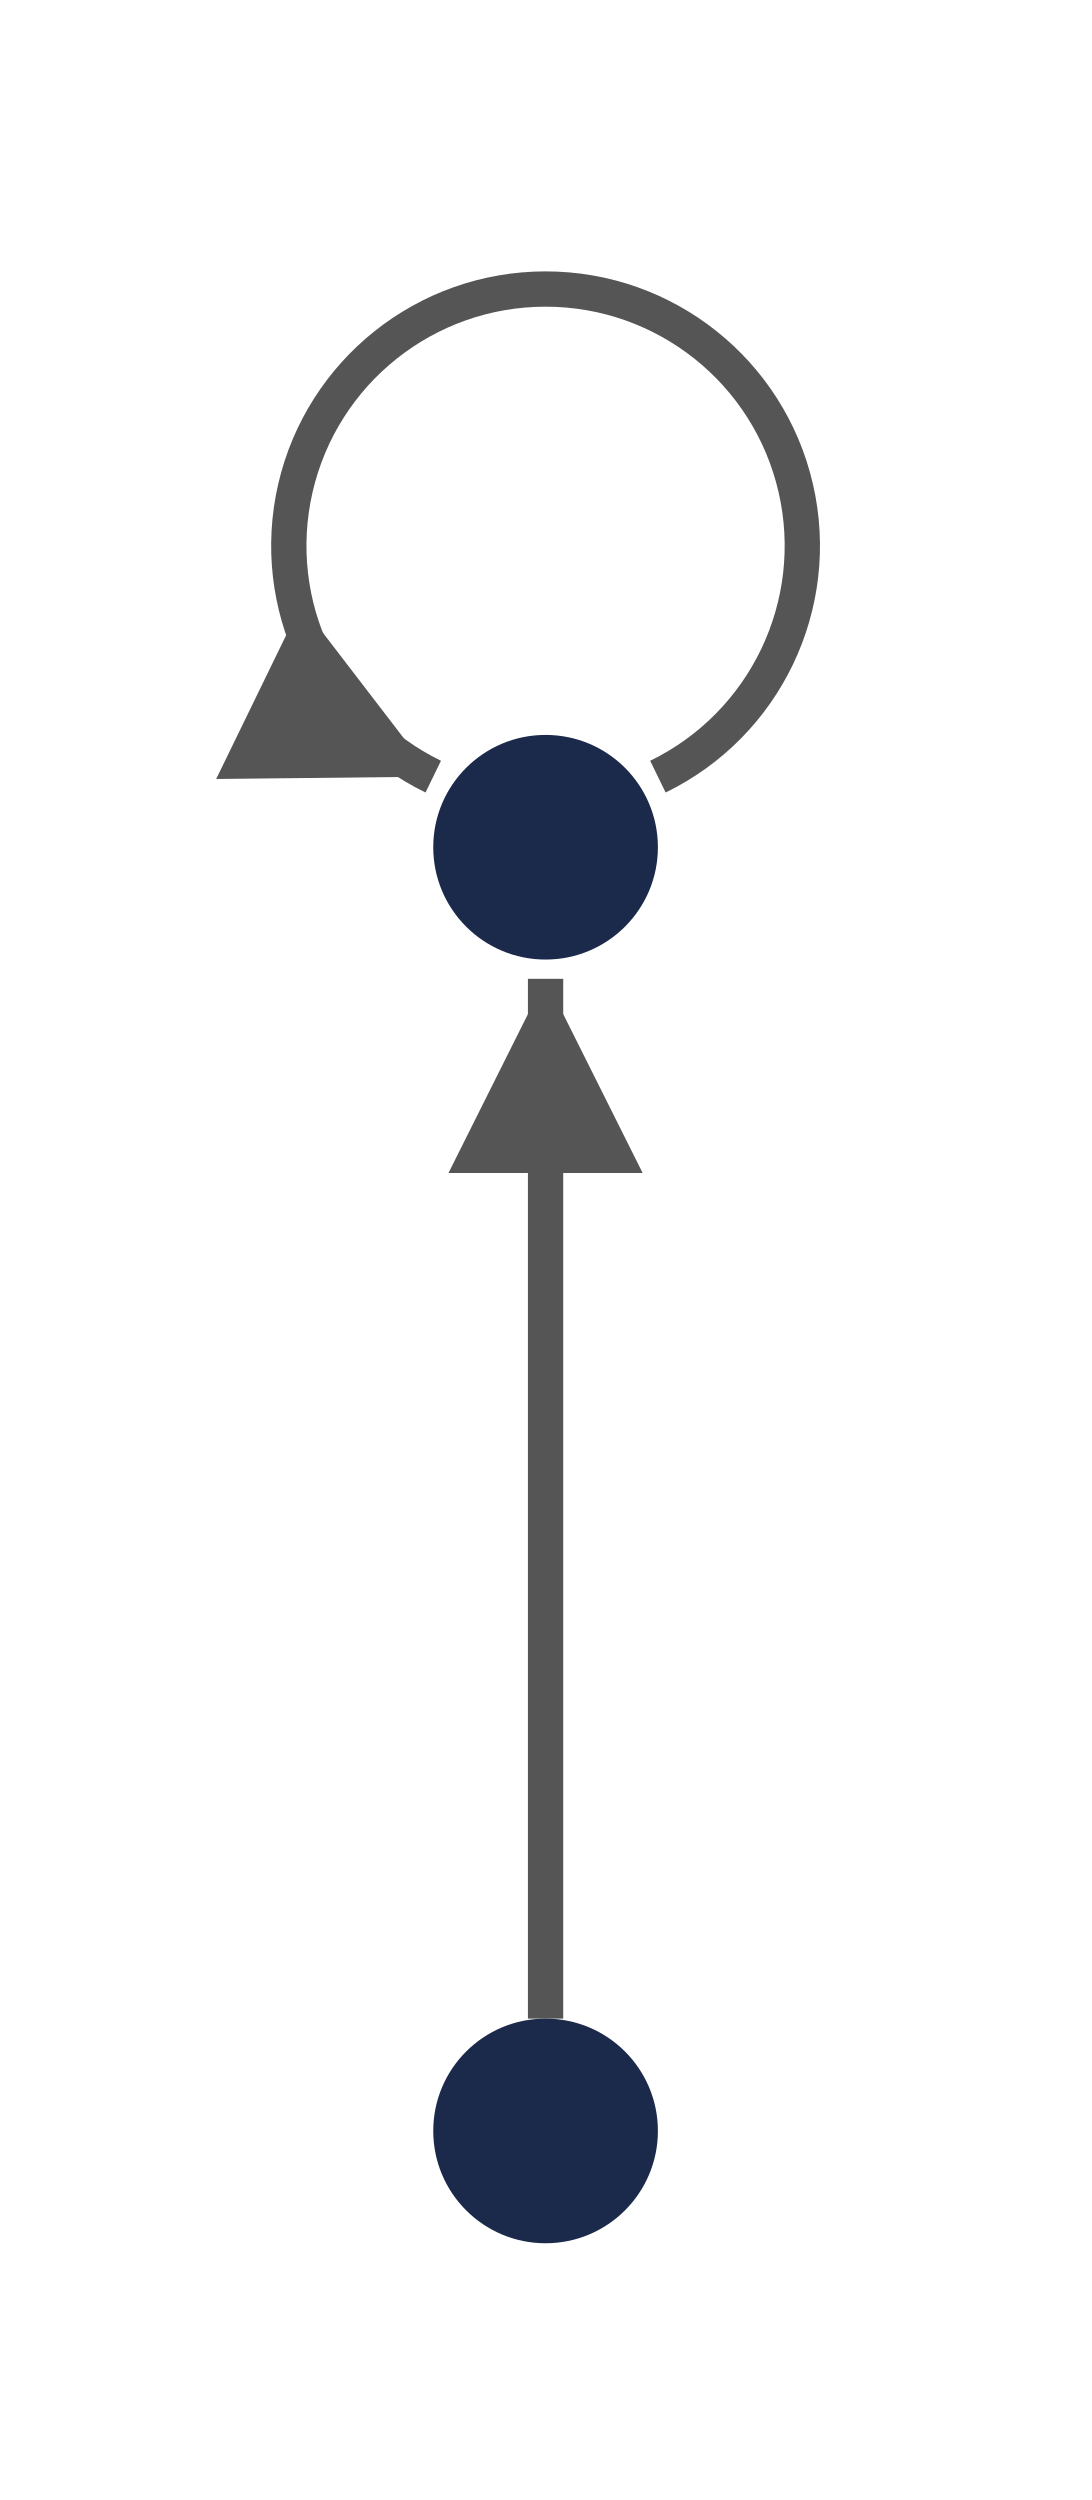
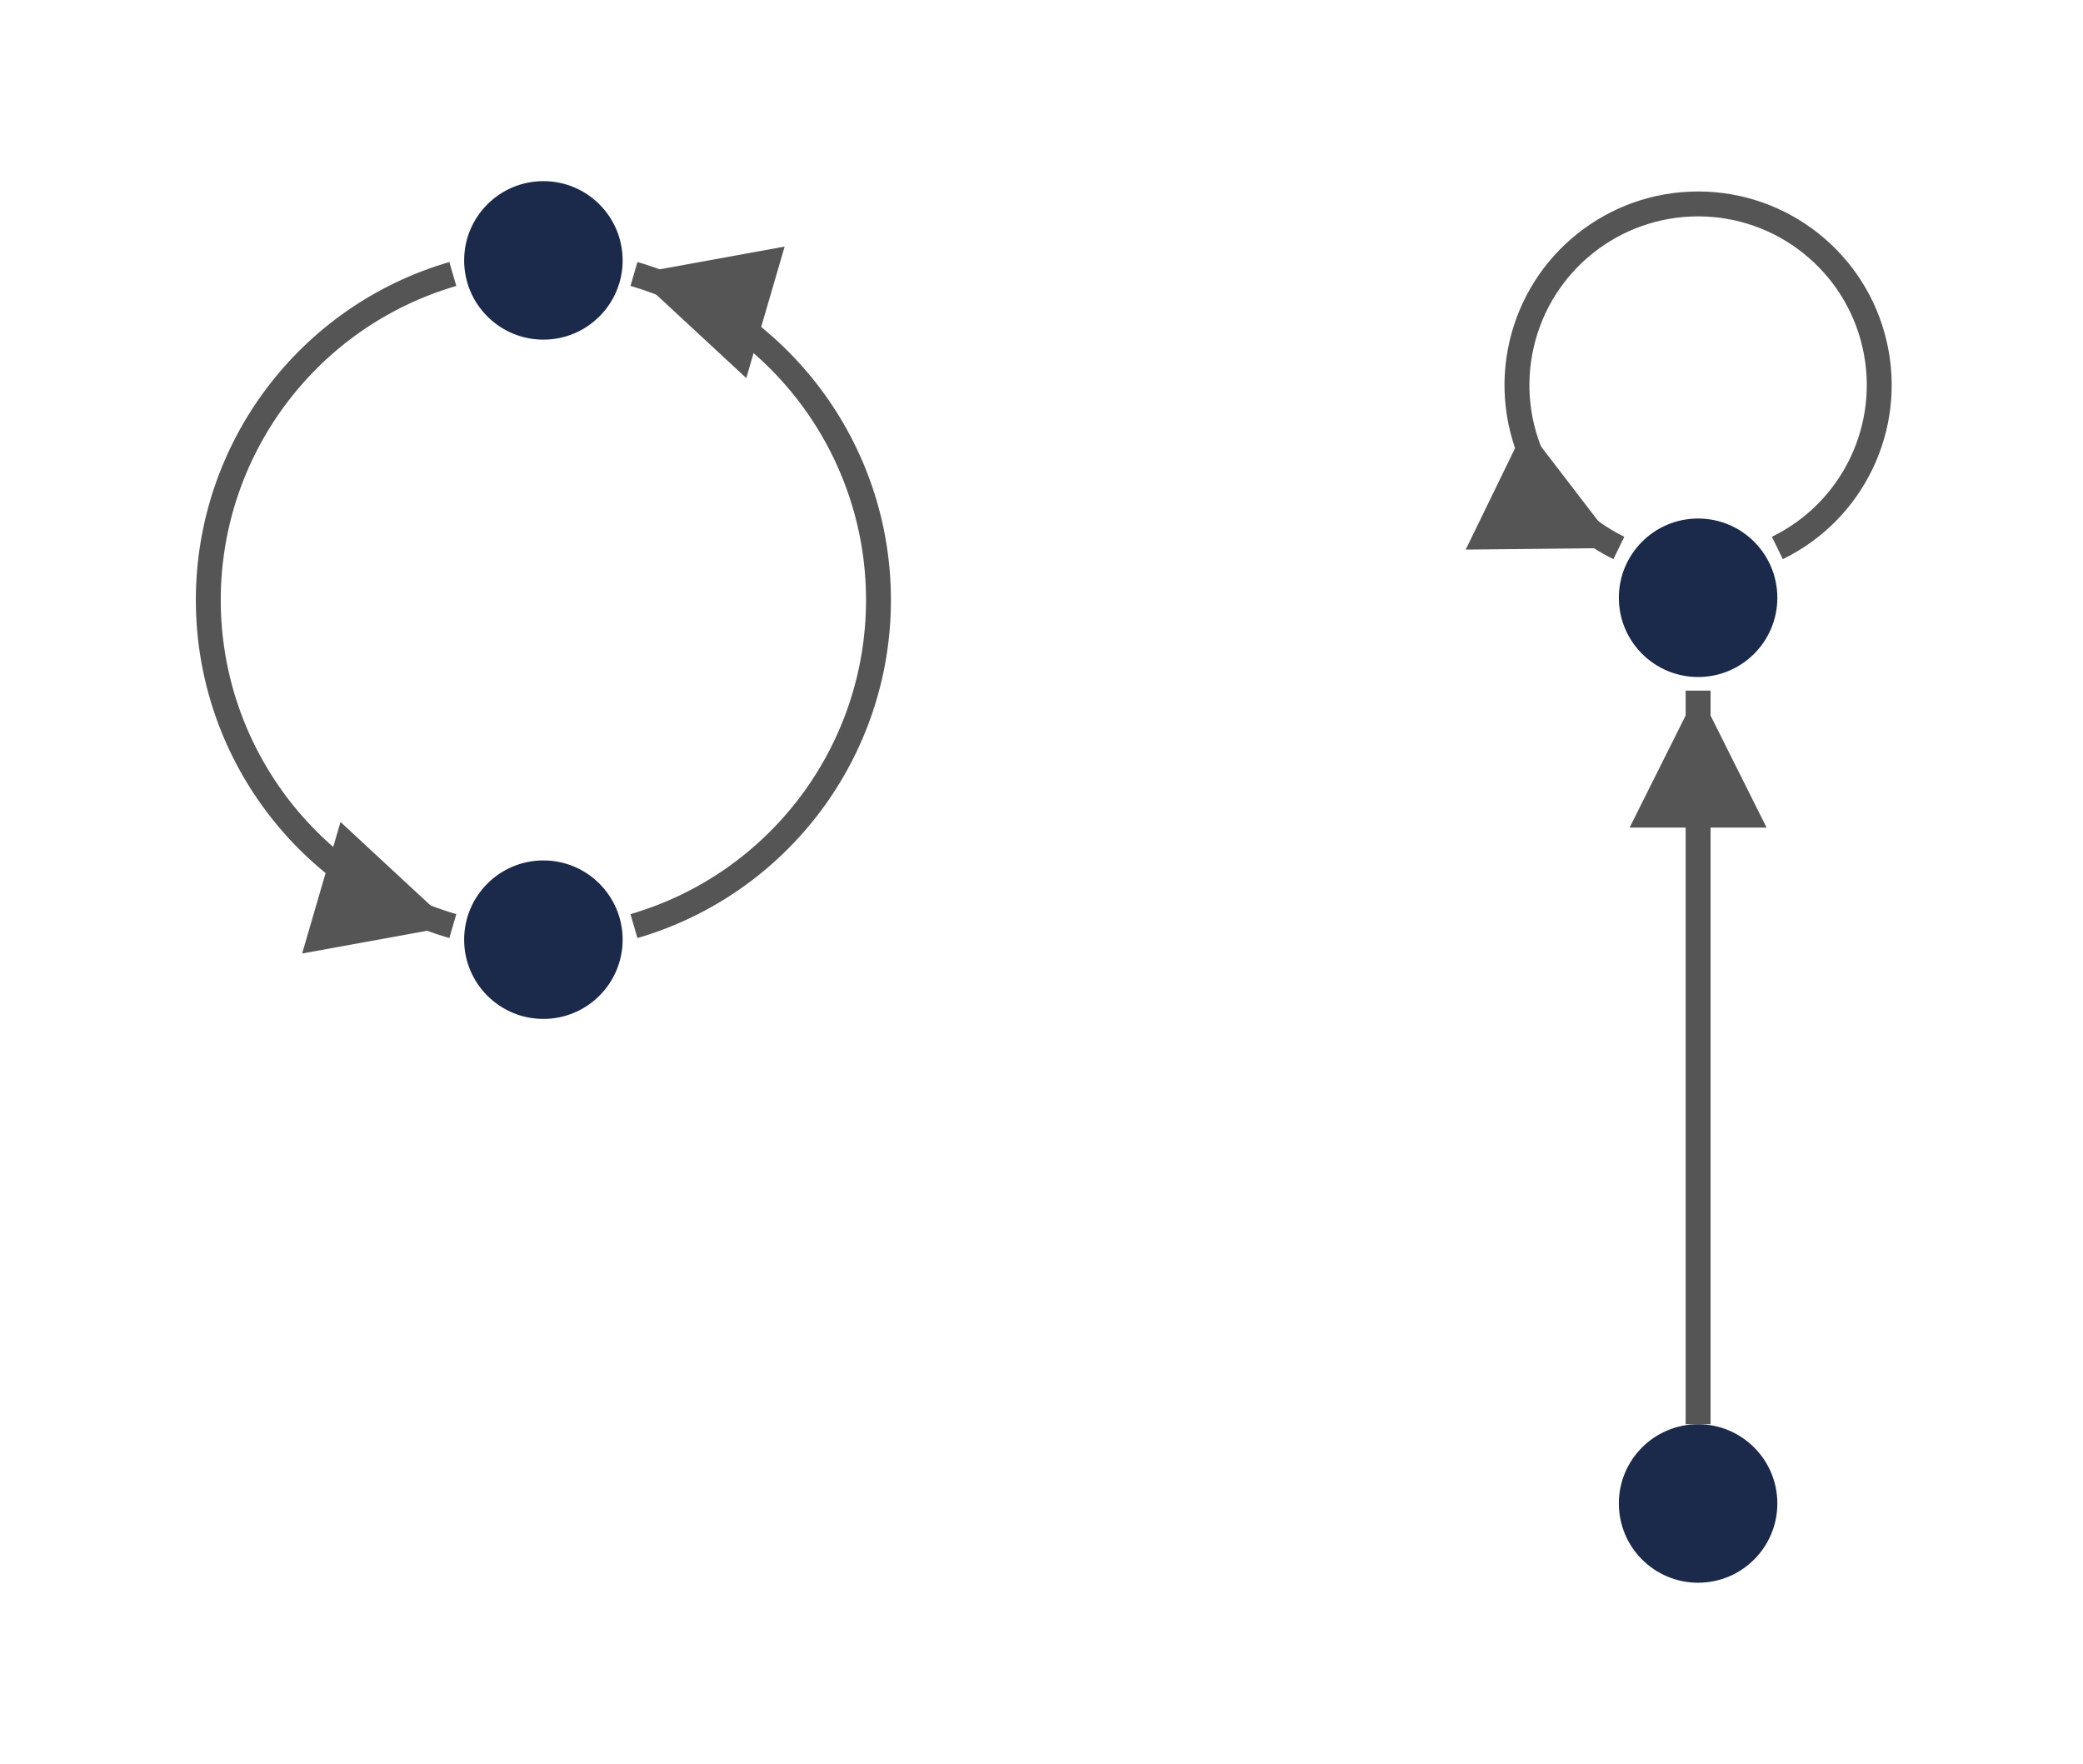
- <svg xmlns="http://www.w3.org/2000/svg" width="34" height="77.9" viewBox="0 0 34 77.9">
+ <svg xmlns="http://www.w3.org/2000/svg" width="92" height="77.9" viewBox="0 0 92 77.9">
  <defs>
    <marker id="a" viewBox="0 0 10 10" refX="10" refY="5" markerWidth="5.5" markerHeight="5.5" orient="auto">
      <path d="M0 0L10 5L0 10z" fill="#555" />
    </marker>
  </defs>
  <g fill="none" stroke="#555" stroke-width="1.1" marker-end="url(#a)">
-     <path d="M17 62.9L17 30.5" />
-     <path d="M20.5 24.2A8 8 0 1 0 13.5 24.2" />
+     <path d="M20 12.1A15 15 0 0 0 20 40.9" />
+     <path d="M28 40.9A15 15 0 0 0 28 12.1" />
+     <path d="M75 62.9L75 30.5" />
+     <path d="M78.5 24.2A8 8 0 1 0 71.5 24.2" />
  </g>
  <g fill="#1b2a4a">
-     <circle cx="17" cy="66.4" r="3.5" />
-     <circle cx="17" cy="26.4" r="3.5" />
+     <circle cx="24" cy="11.5" r="3.5" />
+     <circle cx="24" cy="41.5" r="3.5" />
+     <circle cx="75" cy="66.4" r="3.5" />
+     <circle cx="75" cy="26.4" r="3.5" />
  </g>
</svg>
